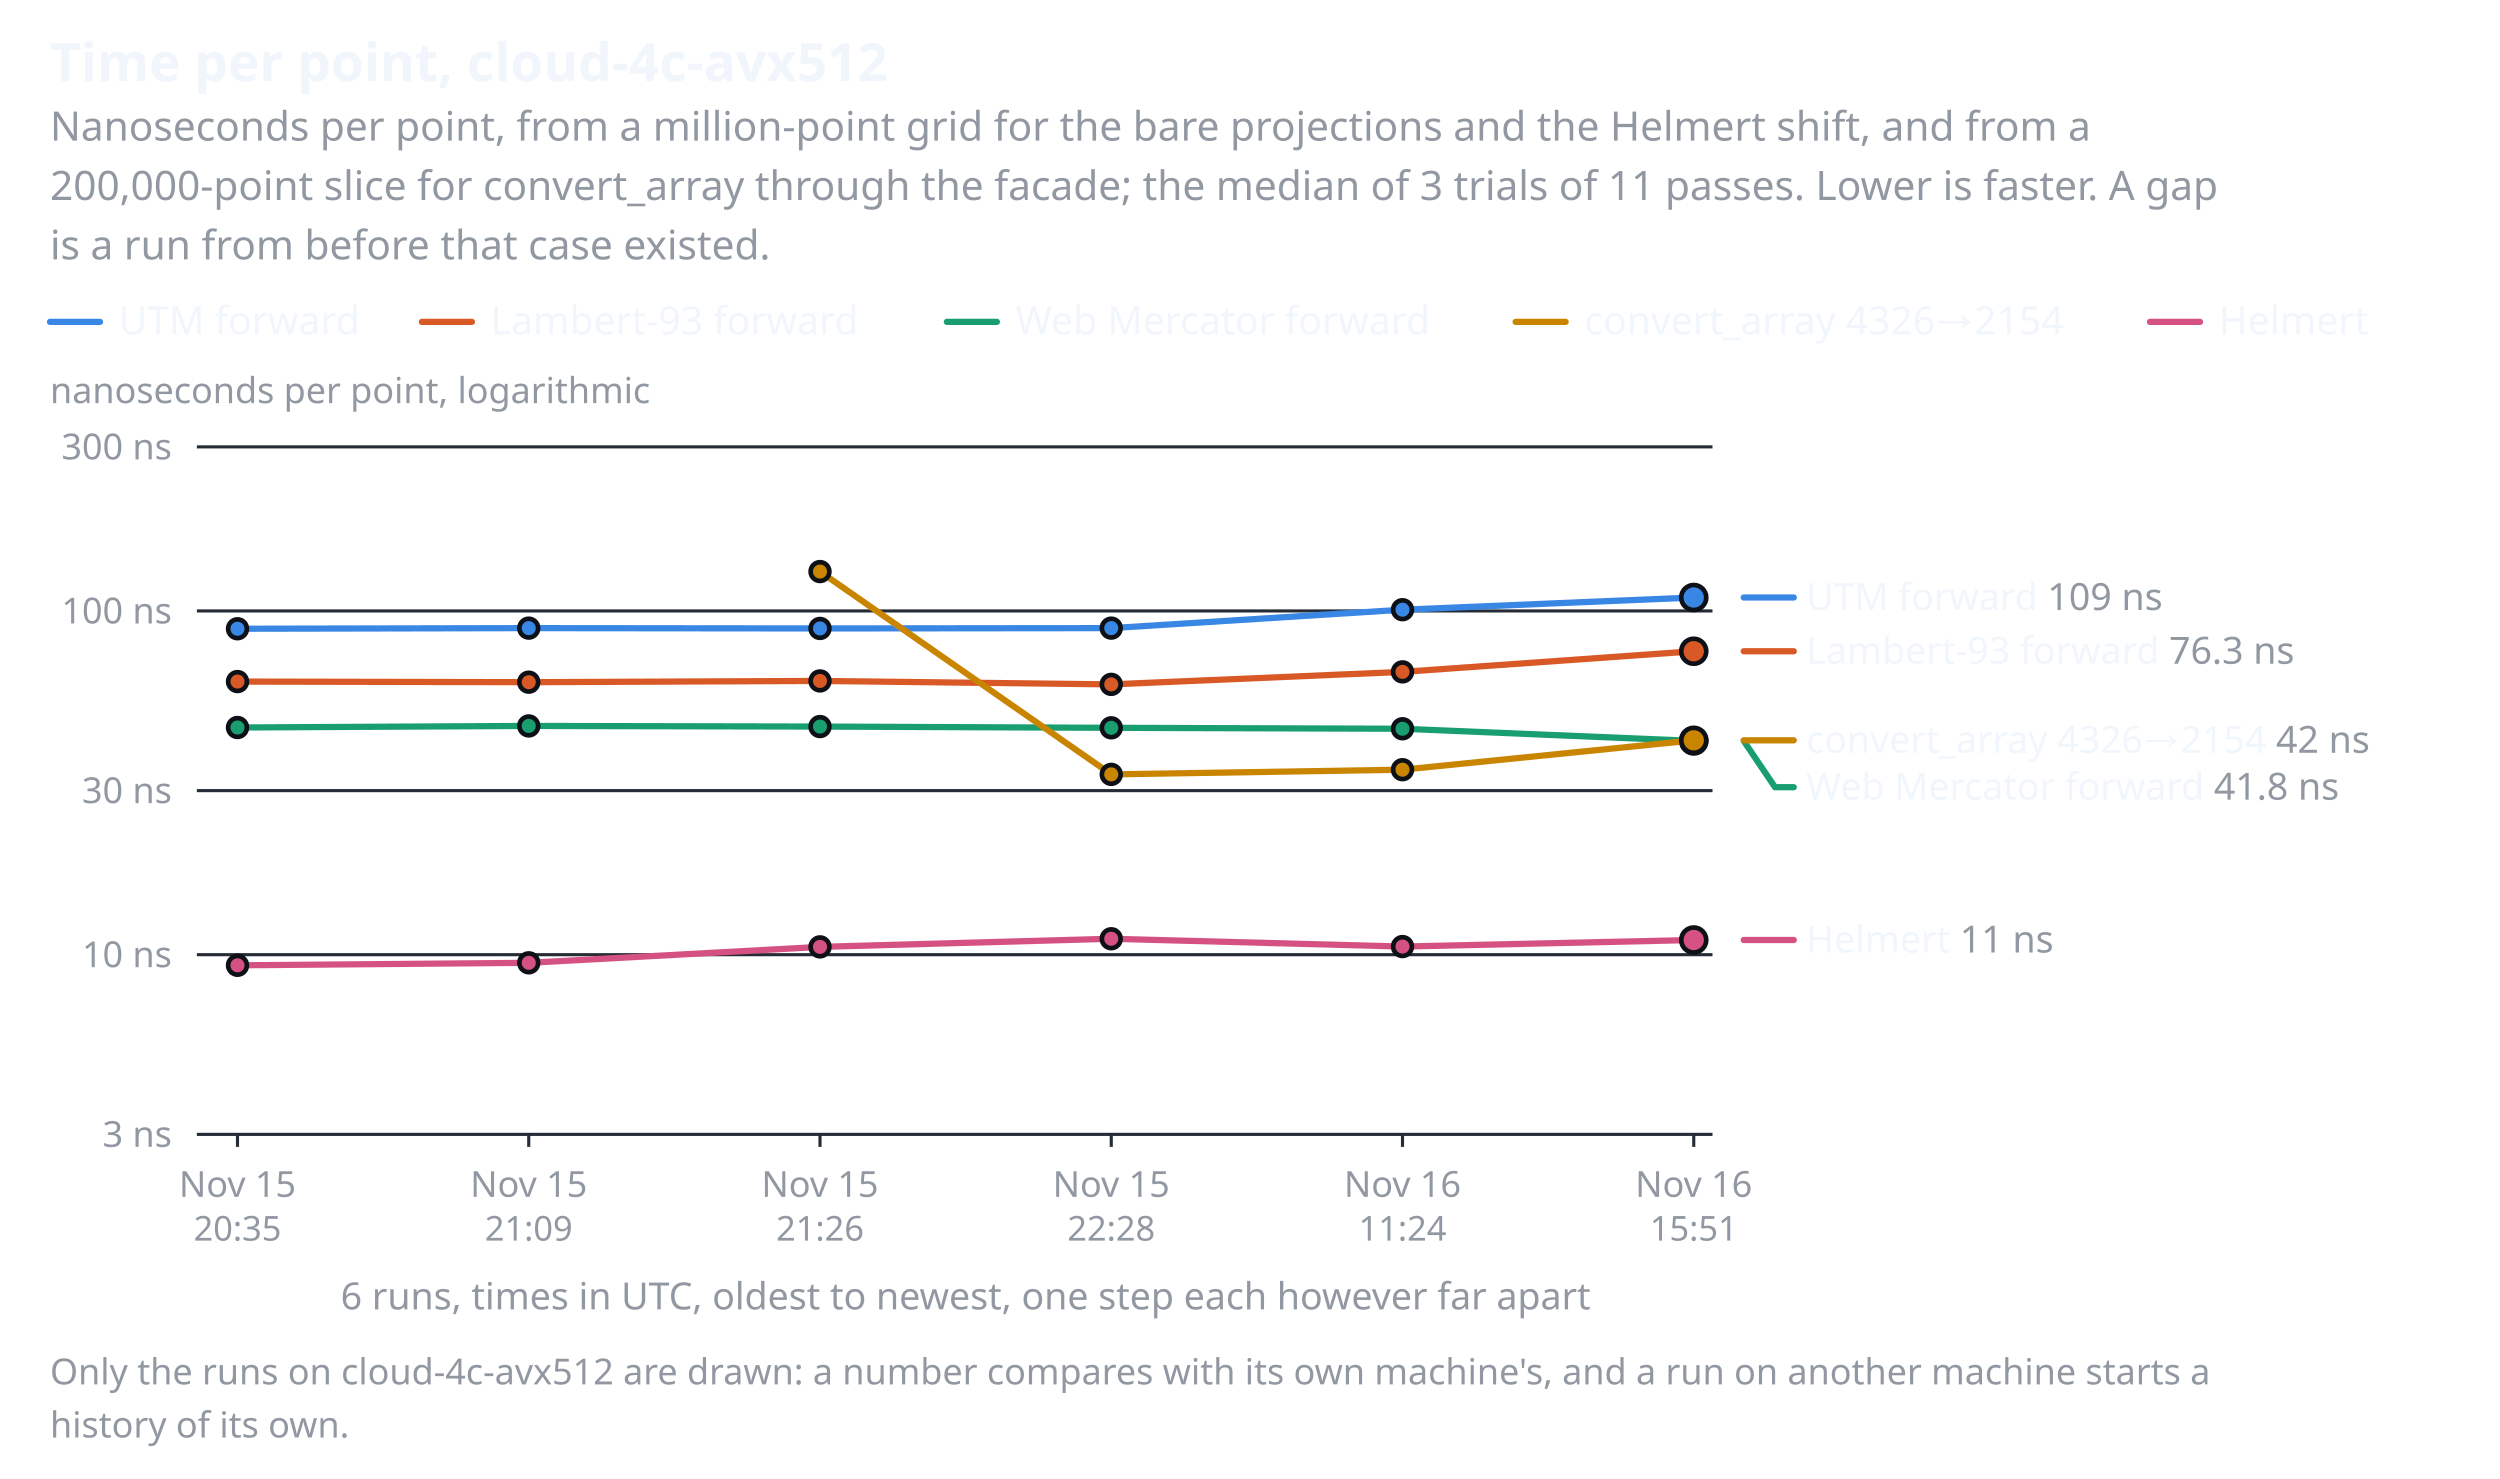
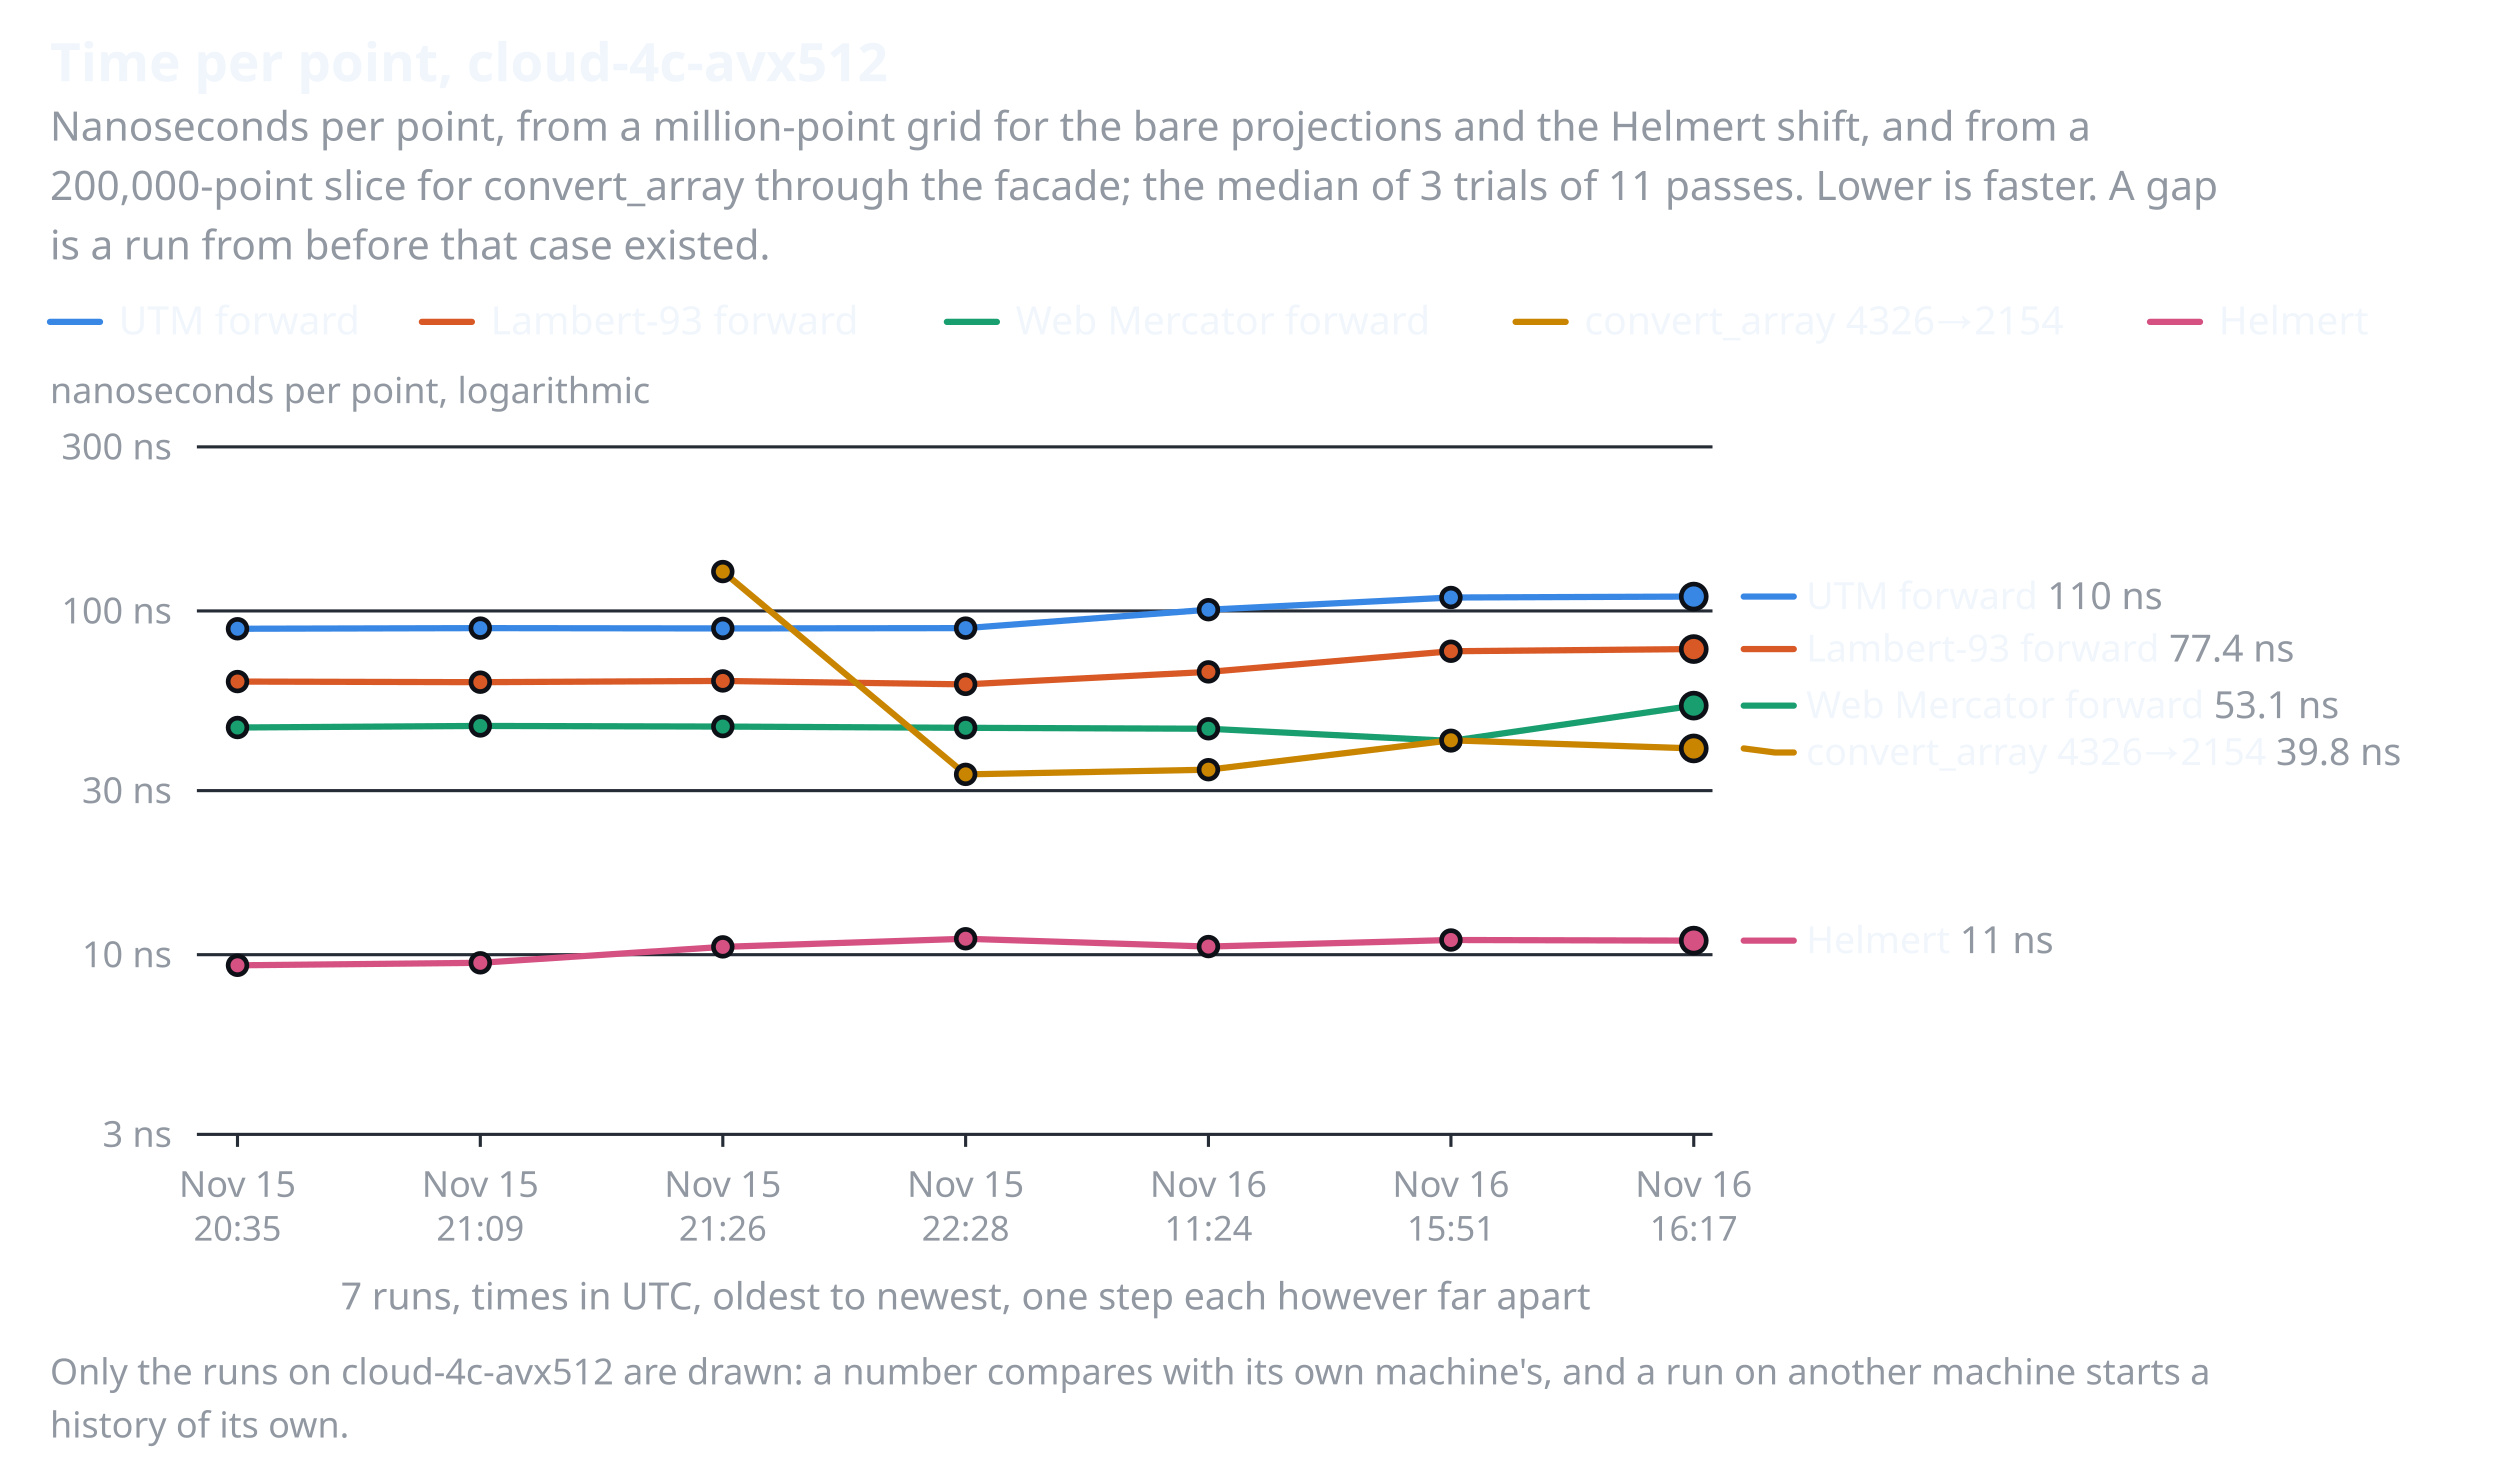
<svg xmlns="http://www.w3.org/2000/svg" width="800" height="473" viewBox="0 0 800 473" role="img" aria-label="Time per point, cloud-4c-avx512">
  <style>text{font-family:-apple-system, BlinkMacSystemFont, 'Segoe UI', 'Noto Sans', Helvetica, Arial, sans-serif;fill:#f0f6fc}.d{fill:#9198a1}.b{font-weight:600}.v{font-variant-numeric:tabular-nums}.g{stroke:#262c36}.l{fill:none;stroke-width:2;stroke-linejoin:round;stroke-linecap:round}.m{stroke:#0d1117;stroke-width:1.5}.s0{stroke:#3987e5}.f0{fill:#3987e5}.s1{stroke:#d95926}.f1{fill:#d95926}.s2{stroke:#199e70}.f2{fill:#199e70}.s3{stroke:#c98500}.f3{fill:#c98500}.s4{stroke:#d55181}.f4{fill:#d55181}</style>
  <text x="16" y="26" font-size="17" class="b">Time per point, cloud-4c-avx512</text>
  <text x="16" y="45" font-size="13" class="d">Nanoseconds per point, from a million-point grid for the bare projections and the Helmert shift, and from a</text>
  <text x="16" y="64" font-size="13" class="d">200,000-point slice for convert_array through the facade; the median of 3 trials of 11 passes. Lower is faster. A gap</text>
  <text x="16" y="83" font-size="13" class="d">is a run from before that case existed.</text>
  <path d="M16 103h16" class="l s0" />
  <text x="38" y="107" font-size="12.5">UTM forward</text>
  <path d="M135 103h16" class="l s1" />
  <text x="157" y="107" font-size="12.5">Lambert-93 forward</text>
  <path d="M303 103h16" class="l s2" />
  <text x="325" y="107" font-size="12.5">Web Mercator forward</text>
  <path d="M485 103h16" class="l s3" />
  <text x="507" y="107" font-size="12.5">convert_array 4326→2154</text>
  <path d="M688 103h16" class="l s4" />
  <text x="710" y="107" font-size="12.5">Helmert</text>
  <text x="16" y="129" font-size="11.5" class="d">nanoseconds per point, logarithmic</text>
  <line x1="63" y1="363" x2="548" y2="363" class="g" />
  <line x1="63" y1="305.5" x2="548" y2="305.5" class="g" />
  <line x1="63" y1="253" x2="548" y2="253" class="g" />
  <line x1="63" y1="195.5" x2="548" y2="195.5" class="g" />
  <line x1="63" y1="143" x2="548" y2="143" class="g" />
  <line x1="76" y1="363" x2="76" y2="367" class="g" />
-   <line x1="169.2" y1="363" x2="169.2" y2="367" class="g" />
-   <line x1="262.4" y1="363" x2="262.4" y2="367" class="g" />
-   <line x1="355.6" y1="363" x2="355.6" y2="367" class="g" />
-   <line x1="448.8" y1="363" x2="448.8" y2="367" class="g" />
+   <line x1="153.7" y1="363" x2="153.7" y2="367" class="g" />
+   <line x1="231.3" y1="363" x2="231.3" y2="367" class="g" />
+   <line x1="309" y1="363" x2="309" y2="367" class="g" />
+   <line x1="386.7" y1="363" x2="386.7" y2="367" class="g" />
+   <line x1="464.3" y1="363" x2="464.3" y2="367" class="g" />
  <line x1="542" y1="363" x2="542" y2="367" class="g" />
-   <path d="M76 201.2L169.2 201L262.4 201.1L355.6 201L448.8 195.1L542 191.2" class="l s0" />
+   <path d="M76 201.2L153.7 201L231.3 201.1L309 201L386.7 195.1L464.3 191.2L542 190.9" class="l s0" />
  <circle cx="76" cy="201.2" r="3" class="m f0" />
-   <circle cx="169.2" cy="201" r="3" class="m f0" />
-   <circle cx="262.4" cy="201.1" r="3" class="m f0" />
-   <circle cx="355.6" cy="201" r="3" class="m f0" />
-   <circle cx="448.8" cy="195.1" r="3" class="m f0" />
-   <circle cx="542" cy="191.2" r="4" class="m f0" />
-   <path d="M76 218.1L169.2 218.3L262.4 217.9L355.6 219L448.8 215L542 208.4" class="l s1" />
+   <circle cx="153.7" cy="201" r="3" class="m f0" />
+   <circle cx="231.3" cy="201.1" r="3" class="m f0" />
+   <circle cx="309" cy="201" r="3" class="m f0" />
+   <circle cx="386.7" cy="195.1" r="3" class="m f0" />
+   <circle cx="464.3" cy="191.2" r="3" class="m f0" />
+   <circle cx="542" cy="190.9" r="4" class="m f0" />
+   <path d="M76 218.1L153.7 218.3L231.3 217.9L309 219L386.7 215L464.3 208.4L542 207.7" class="l s1" />
  <circle cx="76" cy="218.1" r="3" class="m f1" />
-   <circle cx="169.2" cy="218.3" r="3" class="m f1" />
-   <circle cx="262.4" cy="217.9" r="3" class="m f1" />
-   <circle cx="355.6" cy="219" r="3" class="m f1" />
-   <circle cx="448.8" cy="215" r="3" class="m f1" />
-   <circle cx="542" cy="208.4" r="4" class="m f1" />
-   <path d="M76 232.8L169.2 232.3L262.4 232.5L355.6 232.9L448.8 233.2L542 237.1" class="l s2" />
+   <circle cx="153.7" cy="218.3" r="3" class="m f1" />
+   <circle cx="231.3" cy="217.9" r="3" class="m f1" />
+   <circle cx="309" cy="219" r="3" class="m f1" />
+   <circle cx="386.7" cy="215" r="3" class="m f1" />
+   <circle cx="464.3" cy="208.4" r="3" class="m f1" />
+   <circle cx="542" cy="207.7" r="4" class="m f1" />
+   <path d="M76 232.8L153.7 232.3L231.3 232.5L309 232.9L386.7 233.2L464.3 237.1L542 225.8" class="l s2" />
  <circle cx="76" cy="232.8" r="3" class="m f2" />
-   <circle cx="169.2" cy="232.3" r="3" class="m f2" />
-   <circle cx="262.4" cy="232.5" r="3" class="m f2" />
-   <circle cx="355.6" cy="232.9" r="3" class="m f2" />
-   <circle cx="448.8" cy="233.2" r="3" class="m f2" />
-   <circle cx="542" cy="237.1" r="4" class="m f2" />
-   <path d="M262.4 182.9L355.6 247.8L448.8 246.3L542 236.9" class="l s3" />
-   <circle cx="262.4" cy="182.9" r="3" class="m f3" />
-   <circle cx="355.6" cy="247.8" r="3" class="m f3" />
-   <circle cx="448.8" cy="246.3" r="3" class="m f3" />
-   <circle cx="542" cy="236.9" r="4" class="m f3" />
-   <path d="M76 308.9L169.2 308.1L262.4 303L355.6 300.4L448.8 302.9L542 300.8" class="l s4" />
+   <circle cx="153.7" cy="232.3" r="3" class="m f2" />
+   <circle cx="231.3" cy="232.5" r="3" class="m f2" />
+   <circle cx="309" cy="232.9" r="3" class="m f2" />
+   <circle cx="386.7" cy="233.2" r="3" class="m f2" />
+   <circle cx="464.3" cy="237.1" r="3" class="m f2" />
+   <circle cx="542" cy="225.8" r="4" class="m f2" />
+   <path d="M231.3 182.9L309 247.8L386.7 246.3L464.3 236.9L542 239.5" class="l s3" />
+   <circle cx="231.3" cy="182.9" r="3" class="m f3" />
+   <circle cx="309" cy="247.8" r="3" class="m f3" />
+   <circle cx="386.7" cy="246.3" r="3" class="m f3" />
+   <circle cx="464.3" cy="236.9" r="3" class="m f3" />
+   <circle cx="542" cy="239.5" r="4" class="m f3" />
+   <path d="M76 308.9L153.7 308.1L231.3 303L309 300.4L386.7 302.9L464.3 300.8L542 301" class="l s4" />
  <circle cx="76" cy="308.9" r="3" class="m f4" />
-   <circle cx="169.2" cy="308.1" r="3" class="m f4" />
-   <circle cx="262.4" cy="303" r="3" class="m f4" />
-   <circle cx="355.6" cy="300.4" r="3" class="m f4" />
-   <circle cx="448.8" cy="302.9" r="3" class="m f4" />
-   <circle cx="542" cy="300.8" r="4" class="m f4" />
-   <path d="M558 191.2L568 191.2h6" class="l s0" />
-   <text x="578" y="195.2" font-size="12">UTM forward <tspan class="d v">109 ns</tspan>
+   <circle cx="153.7" cy="308.1" r="3" class="m f4" />
+   <circle cx="231.3" cy="303" r="3" class="m f4" />
+   <circle cx="309" cy="300.4" r="3" class="m f4" />
+   <circle cx="386.7" cy="302.9" r="3" class="m f4" />
+   <circle cx="464.3" cy="300.8" r="3" class="m f4" />
+   <circle cx="542" cy="301" r="4" class="m f4" />
+   <path d="M558 190.9L568 190.9h6" class="l s0" />
+   <text x="578" y="194.9" font-size="12">UTM forward <tspan class="d v">110 ns</tspan>
  </text>
-   <path d="M558 208.4L568 208.4h6" class="l s1" />
-   <text x="578" y="212.4" font-size="12">Lambert-93 forward <tspan class="d v">76.3 ns</tspan>
+   <path d="M558 207.7L568 207.7h6" class="l s1" />
+   <text x="578" y="211.7" font-size="12">Lambert-93 forward <tspan class="d v">77.4 ns</tspan>
  </text>
-   <path d="M558 237.1L568 251.9h6" class="l s2" />
-   <text x="578" y="255.9" font-size="12">Web Mercator forward <tspan class="d v">41.8 ns</tspan>
+   <path d="M558 225.8L568 225.8h6" class="l s2" />
+   <text x="578" y="229.8" font-size="12">Web Mercator forward <tspan class="d v">53.1 ns</tspan>
  </text>
-   <path d="M558 236.9L568 236.9h6" class="l s3" />
-   <text x="578" y="240.9" font-size="12">convert_array 4326→2154 <tspan class="d v">42 ns</tspan>
+   <path d="M558 239.5L568 240.8h6" class="l s3" />
+   <text x="578" y="244.8" font-size="12">convert_array 4326→2154 <tspan class="d v">39.8 ns</tspan>
  </text>
-   <path d="M558 300.8L568 300.8h6" class="l s4" />
-   <text x="578" y="304.8" font-size="12">Helmert <tspan class="d v">11 ns</tspan>
+   <path d="M558 301L568 301h6" class="l s4" />
+   <text x="578" y="305" font-size="12">Helmert <tspan class="d v">11 ns</tspan>
  </text>
  <text x="55" y="367" font-size="11.5" text-anchor="end" class="d v">3 ns</text>
  <text x="55" y="309.5" font-size="11.5" text-anchor="end" class="d v">10 ns</text>
  <text x="55" y="257" font-size="11.5" text-anchor="end" class="d v">30 ns</text>
  <text x="55" y="199.5" font-size="11.5" text-anchor="end" class="d v">100 ns</text>
  <text x="55" y="147" font-size="11.5" text-anchor="end" class="d v">300 ns</text>
  <text x="76" y="383" font-size="11.5" text-anchor="middle" class="d v">Nov 15</text>
  <text x="76" y="397" font-size="11" text-anchor="middle" class="d v">20:35</text>
-   <text x="169.2" y="383" font-size="11.5" text-anchor="middle" class="d v">Nov 15</text>
-   <text x="169.2" y="397" font-size="11" text-anchor="middle" class="d v">21:09</text>
-   <text x="262.4" y="383" font-size="11.5" text-anchor="middle" class="d v">Nov 15</text>
-   <text x="262.4" y="397" font-size="11" text-anchor="middle" class="d v">21:26</text>
-   <text x="355.6" y="383" font-size="11.5" text-anchor="middle" class="d v">Nov 15</text>
-   <text x="355.6" y="397" font-size="11" text-anchor="middle" class="d v">22:28</text>
-   <text x="448.8" y="383" font-size="11.5" text-anchor="middle" class="d v">Nov 16</text>
-   <text x="448.8" y="397" font-size="11" text-anchor="middle" class="d v">11:24</text>
+   <text x="153.7" y="383" font-size="11.5" text-anchor="middle" class="d v">Nov 15</text>
+   <text x="153.7" y="397" font-size="11" text-anchor="middle" class="d v">21:09</text>
+   <text x="231.3" y="383" font-size="11.5" text-anchor="middle" class="d v">Nov 15</text>
+   <text x="231.3" y="397" font-size="11" text-anchor="middle" class="d v">21:26</text>
+   <text x="309" y="383" font-size="11.5" text-anchor="middle" class="d v">Nov 15</text>
+   <text x="309" y="397" font-size="11" text-anchor="middle" class="d v">22:28</text>
+   <text x="386.7" y="383" font-size="11.5" text-anchor="middle" class="d v">Nov 16</text>
+   <text x="386.7" y="397" font-size="11" text-anchor="middle" class="d v">11:24</text>
+   <text x="464.3" y="383" font-size="11.5" text-anchor="middle" class="d v">Nov 16</text>
+   <text x="464.3" y="397" font-size="11" text-anchor="middle" class="d v">15:51</text>
  <text x="542" y="383" font-size="11.5" text-anchor="middle" class="d v">Nov 16</text>
-   <text x="542" y="397" font-size="11" text-anchor="middle" class="d v">15:51</text>
-   <text x="309" y="419" font-size="12" text-anchor="middle" class="d">6 runs, times in UTC, oldest to newest, one step each however far apart</text>
+   <text x="542" y="397" font-size="11" text-anchor="middle" class="d v">16:17</text>
+   <text x="309" y="419" font-size="12" text-anchor="middle" class="d">7 runs, times in UTC, oldest to newest, one step each however far apart</text>
  <text x="16" y="443" font-size="11.5" class="d">Only the runs on cloud-4c-avx512 are drawn: a number compares with its own machine's, and a run on another machine starts a</text>
  <text x="16" y="460" font-size="11.5" class="d">history of its own.</text>
</svg>
